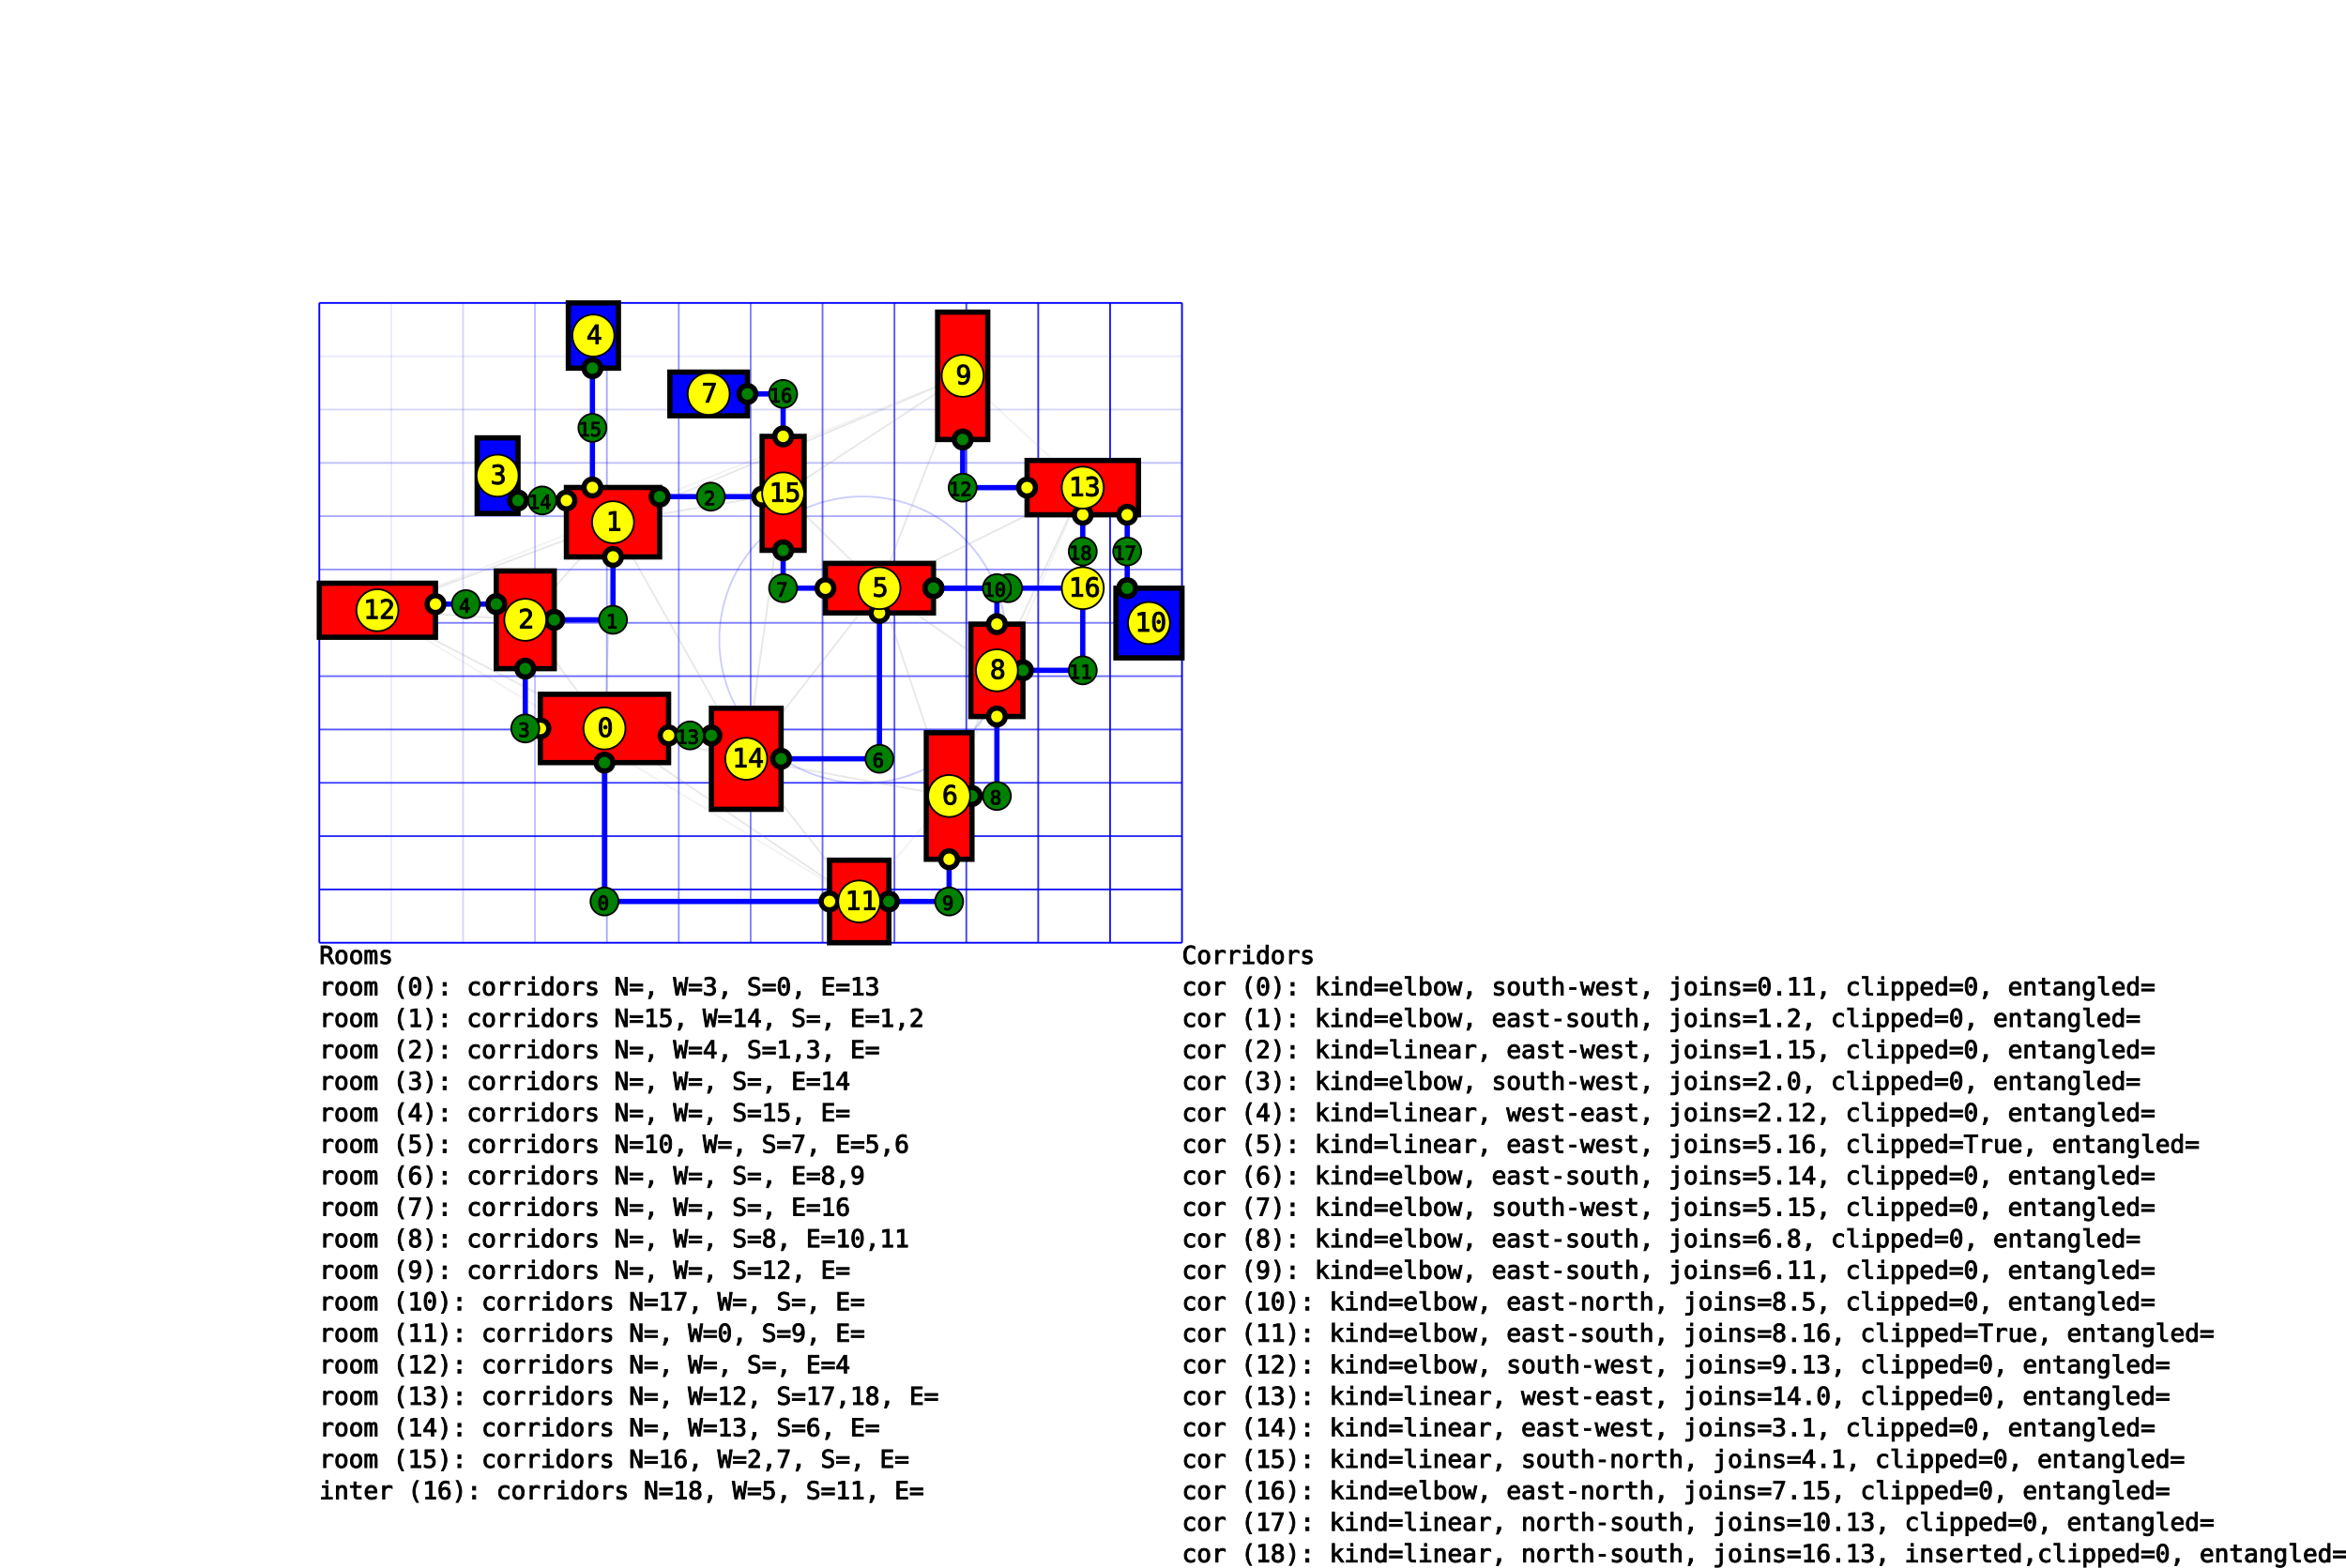
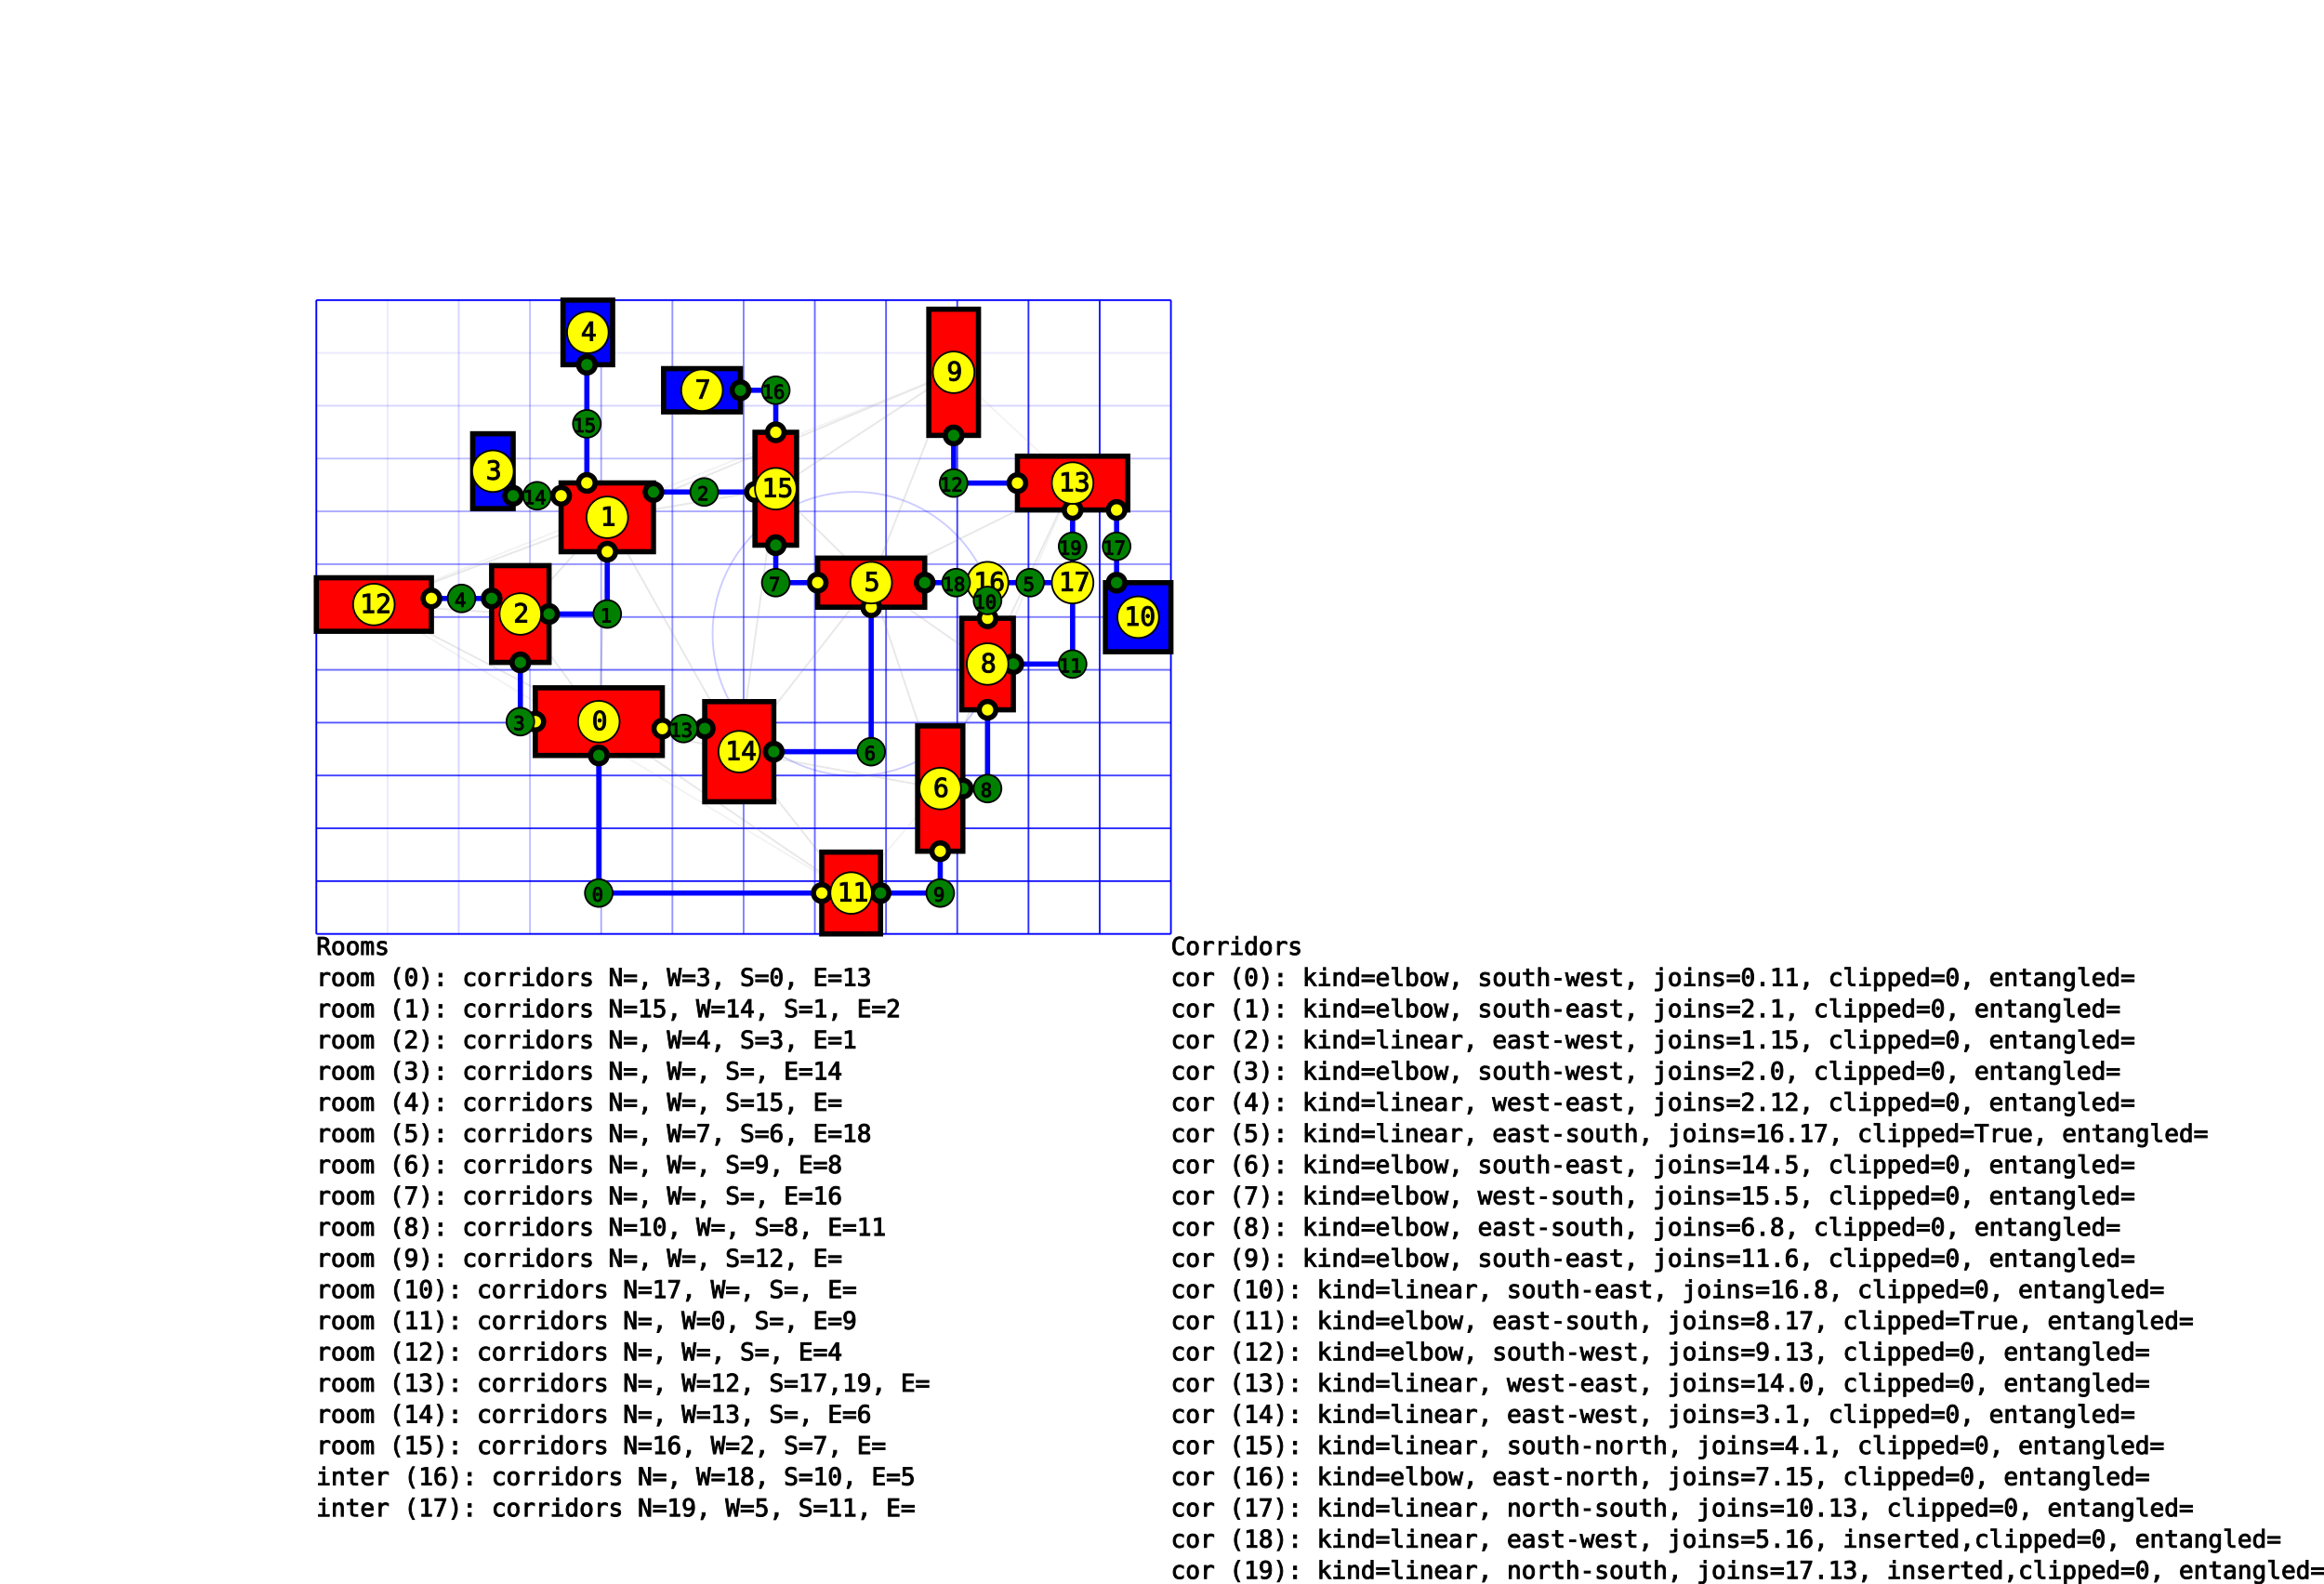
<svg xmlns="http://www.w3.org/2000/svg" baseProfile="full" height="100%" version="1.1" width="100%">
  <defs>
    <marker id="id1" markerHeight="5" markerWidth="5" refX="0" refY="0" viewBox="-5,-5,10,10">
      <circle cx="0" cy="0" fill="red" fill-opacity="0.5" r="5" />
    </marker>
    <marker id="id3" markerHeight="6" markerWidth="6" refX="3" refY="3">
      <circle cx="3" cy="3" fill="green" fill-opacity="0.7" r="3" />
    </marker>
    <marker id="id2" markerHeight="5" markerWidth="5" viewBox="-1,-1,2,2">
      <circle cx="0" cy="0" fill="blue" fill-opacity="0.5" r="1" />
    </marker>
  </defs>
  <g fill="blue" id="arena">
    <circle cx="493.049" cy="365.696" fill="none" fill-opacity="1.0" r="81.92" stroke="blue" stroke-opacity="0.2" stroke-width="1" />
    <line fill="black" opacity="1.0" stroke="blue" stroke-width="1" x1="182.501" x2="182.501" y1="173.145" y2="538.841" />
    <line fill="black" opacity="0.083" stroke="blue" stroke-width="1" x1="223.588" x2="223.588" y1="173.145" y2="538.841" />
    <line fill="black" opacity="0.167" stroke="blue" stroke-width="1" x1="264.676" x2="264.676" y1="173.145" y2="538.841" />
    <line fill="black" opacity="0.25" stroke="blue" stroke-width="1" x1="305.763" x2="305.763" y1="173.145" y2="538.841" />
    <line fill="black" opacity="0.333" stroke="blue" stroke-width="1" x1="346.85" x2="346.85" y1="173.145" y2="538.841" />
    <line fill="black" opacity="0.417" stroke="blue" stroke-width="1" x1="387.938" x2="387.938" y1="173.145" y2="538.841" />
    <line fill="black" opacity="0.5" stroke="blue" stroke-width="1" x1="429.025" x2="429.025" y1="173.145" y2="538.841" />
    <line fill="black" opacity="0.583" stroke="blue" stroke-width="1" x1="470.113" x2="470.113" y1="173.145" y2="538.841" />
    <line fill="black" opacity="0.667" stroke="blue" stroke-width="1" x1="511.2" x2="511.2" y1="173.145" y2="538.841" />
    <line fill="black" opacity="0.75" stroke="blue" stroke-width="1" x1="552.287" x2="552.287" y1="173.145" y2="538.841" />
    <line fill="black" opacity="0.833" stroke="blue" stroke-width="1" x1="593.375" x2="593.375" y1="173.145" y2="538.841" />
    <line fill="black" opacity="0.917" stroke="blue" stroke-width="1" x1="634.462" x2="634.462" y1="173.145" y2="538.841" />
    <line fill="black" opacity="1.0" stroke="blue" stroke-width="1" x1="675.549" x2="675.549" y1="173.145" y2="538.841" />
    <line fill="black" opacity="1.0" stroke="blue" stroke-width="1" x1="182.501" x2="675.549" y1="173.145" y2="173.145" />
    <line fill="black" opacity="0.083" stroke="blue" stroke-width="1" x1="182.501" x2="675.549" y1="203.62" y2="203.62" />
    <line fill="black" opacity="0.167" stroke="blue" stroke-width="1" x1="182.501" x2="675.549" y1="234.095" y2="234.095" />
    <line fill="black" opacity="0.25" stroke="blue" stroke-width="1" x1="182.501" x2="675.549" y1="264.569" y2="264.569" />
    <line fill="black" opacity="0.333" stroke="blue" stroke-width="1" x1="182.501" x2="675.549" y1="295.044" y2="295.044" />
    <line fill="black" opacity="0.417" stroke="blue" stroke-width="1" x1="182.501" x2="675.549" y1="325.519" y2="325.519" />
    <line fill="black" opacity="0.5" stroke="blue" stroke-width="1" x1="182.501" x2="675.549" y1="355.993" y2="355.993" />
    <line fill="black" opacity="0.583" stroke="blue" stroke-width="1" x1="182.501" x2="675.549" y1="386.468" y2="386.468" />
    <line fill="black" opacity="0.667" stroke="blue" stroke-width="1" x1="182.501" x2="675.549" y1="416.943" y2="416.943" />
    <line fill="black" opacity="0.75" stroke="blue" stroke-width="1" x1="182.501" x2="675.549" y1="447.417" y2="447.417" />
    <line fill="black" opacity="0.833" stroke="blue" stroke-width="1" x1="182.501" x2="675.549" y1="477.892" y2="477.892" />
    <line fill="black" opacity="0.917" stroke="blue" stroke-width="1" x1="182.501" x2="675.549" y1="508.366" y2="508.366" />
    <line fill="black" opacity="1.0" stroke="blue" stroke-width="1" x1="182.501" x2="675.549" y1="538.841" y2="538.841" />
    <polygon fill="none" opacity="0.1" points="345.48,416.354 491.067,515.241 215.701,348.785" stroke="grey" stroke-width="1" />
    <polygon fill="none" opacity="0.1" points="550.209,214.802 350.367,298.469 215.701,348.785" stroke="grey" stroke-width="1" />
    <polygon fill="none" opacity="0.1" points="350.367,298.469 550.209,214.802 447.584,281.973" stroke="grey" stroke-width="1" />
    <polygon fill="none" opacity="0.1" points="542.46,454.96 569.762,383.129 618.839,278.707" stroke="grey" stroke-width="1" />
    <polygon fill="none" opacity="0.1" points="569.762,383.129 502.629,336.167 618.839,278.707" stroke="grey" stroke-width="1" />
    <polygon fill="none" opacity="0.1" points="502.629,336.167 550.209,214.802 618.839,278.707" stroke="grey" stroke-width="1" />
    <polygon fill="none" opacity="0.1" points="550.209,214.802 502.629,336.167 447.584,281.973" stroke="grey" stroke-width="1" />
    <polygon fill="none" opacity="0.1" points="542.46,454.96 502.629,336.167 569.762,383.129" stroke="grey" stroke-width="1" />
    <polygon fill="none" opacity="0.1" points="300.213,354.251 345.48,416.354 215.701,348.785" stroke="grey" stroke-width="1" />
    <polygon fill="none" opacity="0.1" points="350.367,298.469 300.213,354.251 215.701,348.785" stroke="grey" stroke-width="1" />
    <polygon fill="none" opacity="0.1" points="300.213,354.251 350.367,298.469 345.48,416.354" stroke="grey" stroke-width="1" />
    <polygon fill="none" opacity="0.1" points="426.507,433.691 502.629,336.167 542.46,454.96" stroke="grey" stroke-width="1" />
    <polygon fill="none" opacity="0.1" points="345.48,416.354 426.507,433.691 491.067,515.241" stroke="grey" stroke-width="1" />
    <polygon fill="none" opacity="0.1" points="426.507,433.691 542.46,454.96 491.067,515.241" stroke="grey" stroke-width="1" />
    <polygon fill="none" opacity="0.1" points="502.629,336.167 426.507,433.691 447.584,281.973" stroke="grey" stroke-width="1" />
    <polygon fill="none" opacity="0.1" points="426.507,433.691 350.367,298.469 447.584,281.973" stroke="grey" stroke-width="1" />
    <polygon fill="none" opacity="0.1" points="350.367,298.469 426.507,433.691 345.48,416.354" stroke="grey" stroke-width="1" />
    <rect fill="red" height="39.04" stroke="black" stroke-width="3" width="73.28" x="308.84" y="396.834" />
    <rect fill="red" height="39.68" stroke="black" stroke-width="3" width="53.28" x="323.727" y="278.629" />
    <rect fill="red" height="55.84" stroke="black" stroke-width="3" width="33.12" x="283.653" y="326.331" />
    <rect fill="blue" height="43.2" stroke="black" stroke-width="3" width="23.36" x="272.704" y="250.257" />
    <rect fill="blue" height="37.28" stroke="black" stroke-width="3" width="28.64" x="324.817" y="173.145" />
    <rect fill="red" height="28.32" stroke="black" stroke-width="3" width="61.76" x="471.749" y="322.007" />
    <rect fill="red" height="72.32" stroke="black" stroke-width="3" width="26.08" x="529.42" y="418.8" />
    <rect fill="blue" height="24.96" stroke="black" stroke-width="3" width="44.32" x="382.856" y="212.677" />
    <rect fill="red" height="52.8" stroke="black" stroke-width="3" width="29.76" x="554.882" y="356.729" />
    <rect fill="red" height="72.8" stroke="black" stroke-width="3" width="28.64" x="535.889" y="178.402" />
    <rect fill="blue" height="39.84" stroke="black" stroke-width="3" width="37.76" x="637.789" y="336.183" />
    <rect fill="red" height="47.2" stroke="black" stroke-width="3" width="33.92" x="474.107" y="491.641" />
    <rect fill="red" height="30.88" stroke="black" stroke-width="3" width="66.4" x="182.501" y="333.345" />
    <rect fill="red" height="31.04" stroke="black" stroke-width="3" width="63.68" x="586.999" y="263.187" />
    <rect fill="red" height="57.76" stroke="black" stroke-width="3" width="39.84" x="406.587" y="404.811" />
    <rect fill="red" height="65.12" stroke="black" stroke-width="3" width="24.0" x="435.584" y="249.413" />
    <line fill="black" stroke="blue" stroke-width="3" x1="345.48" x2="345.48" y1="435.874" y2="515.241" />
    <line fill="black" stroke="blue" stroke-width="3" x1="345.48" x2="474.107" y1="515.241" y2="515.241" />
    <circle cx="345.48" cy="435.874" fill="green" fill-opacity="1.0" r="4.8" stroke="black" stroke-width="3" />
    <circle cx="474.107" cy="515.241" fill="yellow" fill-opacity="1.0" r="4.8" stroke="black" stroke-width="3" />
    <line fill="black" stroke="blue" stroke-width="3" x1="316.773" x2="350.367" y1="354.251" y2="354.251" />
    <line fill="black" stroke="blue" stroke-width="3" x1="350.367" x2="350.367" y1="354.251" y2="318.309" />
    <circle cx="316.773" cy="354.251" fill="green" fill-opacity="1.0" r="4.8" stroke="black" stroke-width="3" />
    <circle cx="350.367" cy="318.309" fill="yellow" fill-opacity="1.0" r="4.8" stroke="black" stroke-width="3" />
    <line fill="black" stroke="blue" stroke-width="3" x1="377.007" x2="435.584" y1="283.861" y2="283.861" />
    <circle cx="377.007" cy="283.861" fill="green" fill-opacity="1.0" r="4.8" stroke="black" stroke-width="3" />
    <circle cx="435.584" cy="283.861" fill="yellow" fill-opacity="1.0" r="4.8" stroke="black" stroke-width="3" />
    <line fill="black" stroke="blue" stroke-width="3" x1="300.213" x2="300.213" y1="382.171" y2="416.354" />
    <line fill="black" stroke="blue" stroke-width="3" x1="300.213" x2="308.84" y1="416.354" y2="416.354" />
    <circle cx="300.213" cy="382.171" fill="green" fill-opacity="1.0" r="4.8" stroke="black" stroke-width="3" />
    <circle cx="308.84" cy="416.354" fill="yellow" fill-opacity="1.0" r="4.8" stroke="black" stroke-width="3" />
    <line fill="black" stroke="blue" stroke-width="3" x1="283.653" x2="248.901" y1="345.278" y2="345.278" />
    <circle cx="283.653" cy="345.278" fill="green" fill-opacity="1.0" r="4.8" stroke="black" stroke-width="3" />
    <circle cx="248.901" cy="345.278" fill="yellow" fill-opacity="1.0" r="4.8" stroke="black" stroke-width="3" />
-     <line fill="black" stroke="blue" stroke-width="3" x1="533.509" x2="618.839" y1="336.167" y2="336.167" />
-     <circle cx="533.509" cy="336.167" fill="green" fill-opacity="1.0" r="4.8" stroke="black" stroke-width="3" />
+     <line fill="black" stroke="blue" stroke-width="3" x1="569.762" x2="618.839" y1="336.167" y2="336.167" />
+     <circle cx="569.762" cy="336.167" fill="green" fill-opacity="1.0" r="4.8" stroke="black" stroke-width="3" />
    <circle cx="618.839" cy="336.167" fill="yellow" fill-opacity="1.0" r="4.8" stroke="black" stroke-width="3" />
    <line fill="black" stroke="blue" stroke-width="3" x1="446.427" x2="502.629" y1="433.691" y2="433.691" />
    <line fill="black" stroke="blue" stroke-width="3" x1="502.629" x2="502.629" y1="433.691" y2="350.327" />
    <circle cx="446.427" cy="433.691" fill="green" fill-opacity="1.0" r="4.8" stroke="black" stroke-width="3" />
    <circle cx="502.629" cy="350.327" fill="yellow" fill-opacity="1.0" r="4.8" stroke="black" stroke-width="3" />
    <line fill="black" stroke="blue" stroke-width="3" x1="447.584" x2="447.584" y1="314.533" y2="336.167" />
    <line fill="black" stroke="blue" stroke-width="3" x1="447.584" x2="471.749" y1="336.167" y2="336.167" />
    <circle cx="447.584" cy="314.533" fill="green" fill-opacity="1.0" r="4.8" stroke="black" stroke-width="3" />
    <circle cx="471.749" cy="336.167" fill="yellow" fill-opacity="1.0" r="4.8" stroke="black" stroke-width="3" />
    <line fill="black" stroke="blue" stroke-width="3" x1="555.5" x2="569.762" y1="454.96" y2="454.96" />
    <line fill="black" stroke="blue" stroke-width="3" x1="569.762" x2="569.762" y1="454.96" y2="409.529" />
    <circle cx="555.5" cy="454.96" fill="green" fill-opacity="1.0" r="4.8" stroke="black" stroke-width="3" />
    <circle cx="569.762" cy="409.529" fill="yellow" fill-opacity="1.0" r="4.8" stroke="black" stroke-width="3" />
    <line fill="black" stroke="blue" stroke-width="3" x1="508.027" x2="542.46" y1="515.241" y2="515.241" />
    <line fill="black" stroke="blue" stroke-width="3" x1="542.46" x2="542.46" y1="515.241" y2="491.12" />
    <circle cx="508.027" cy="515.241" fill="green" fill-opacity="1.0" r="4.8" stroke="black" stroke-width="3" />
    <circle cx="542.46" cy="491.12" fill="yellow" fill-opacity="1.0" r="4.8" stroke="black" stroke-width="3" />
-     <line fill="black" stroke="blue" stroke-width="3" x1="533.509" x2="569.762" y1="336.167" y2="336.167" />
    <line fill="black" stroke="blue" stroke-width="3" x1="569.762" x2="569.762" y1="336.167" y2="356.729" />
-     <circle cx="533.509" cy="336.167" fill="green" fill-opacity="1.0" r="4.8" stroke="black" stroke-width="3" />
+     <circle cx="569.762" cy="336.167" fill="green" fill-opacity="1.0" r="4.8" stroke="black" stroke-width="3" />
    <circle cx="569.762" cy="356.729" fill="yellow" fill-opacity="1.0" r="4.8" stroke="black" stroke-width="3" />
    <line fill="black" stroke="blue" stroke-width="3" x1="584.642" x2="618.839" y1="383.129" y2="383.129" />
    <line fill="black" stroke="blue" stroke-width="3" x1="618.839" x2="618.839" y1="383.129" y2="336.167" />
    <circle cx="584.642" cy="383.129" fill="green" fill-opacity="1.0" r="4.8" stroke="black" stroke-width="3" />
    <circle cx="618.839" cy="336.167" fill="yellow" fill-opacity="1.0" r="4.8" stroke="black" stroke-width="3" />
    <line fill="black" stroke="blue" stroke-width="3" x1="550.209" x2="550.209" y1="251.202" y2="278.707" />
    <line fill="black" stroke="blue" stroke-width="3" x1="550.209" x2="586.999" y1="278.707" y2="278.707" />
    <circle cx="550.209" cy="251.202" fill="green" fill-opacity="1.0" r="4.8" stroke="black" stroke-width="3" />
    <circle cx="586.999" cy="278.707" fill="yellow" fill-opacity="1.0" r="4.8" stroke="black" stroke-width="3" />
    <line fill="black" stroke="blue" stroke-width="3" x1="406.587" x2="382.12" y1="420.342" y2="420.342" />
    <circle cx="406.587" cy="420.342" fill="green" fill-opacity="1.0" r="4.8" stroke="black" stroke-width="3" />
    <circle cx="382.12" cy="420.342" fill="yellow" fill-opacity="1.0" r="4.8" stroke="black" stroke-width="3" />
    <line fill="black" stroke="blue" stroke-width="3" x1="296.064" x2="323.727" y1="286.043" y2="286.043" />
    <circle cx="296.064" cy="286.043" fill="green" fill-opacity="1.0" r="4.8" stroke="black" stroke-width="3" />
    <circle cx="323.727" cy="286.043" fill="yellow" fill-opacity="1.0" r="4.8" stroke="black" stroke-width="3" />
    <line fill="black" stroke="blue" stroke-width="3" x1="338.592" x2="338.592" y1="210.425" y2="278.629" />
    <circle cx="338.592" cy="210.425" fill="green" fill-opacity="1.0" r="4.8" stroke="black" stroke-width="3" />
    <circle cx="338.592" cy="278.629" fill="yellow" fill-opacity="1.0" r="4.8" stroke="black" stroke-width="3" />
    <line fill="black" stroke="blue" stroke-width="3" x1="427.176" x2="447.584" y1="225.157" y2="225.157" />
    <line fill="black" stroke="blue" stroke-width="3" x1="447.584" x2="447.584" y1="225.157" y2="249.413" />
    <circle cx="427.176" cy="225.157" fill="green" fill-opacity="1.0" r="4.8" stroke="black" stroke-width="3" />
    <circle cx="447.584" cy="249.413" fill="yellow" fill-opacity="1.0" r="4.8" stroke="black" stroke-width="3" />
    <line fill="black" stroke="blue" stroke-width="3" x1="644.234" x2="644.234" y1="336.183" y2="294.227" />
    <circle cx="644.234" cy="336.183" fill="green" fill-opacity="1.0" r="4.8" stroke="black" stroke-width="3" />
    <circle cx="644.234" cy="294.227" fill="yellow" fill-opacity="1.0" r="4.8" stroke="black" stroke-width="3" />
+     <line fill="black" stroke="blue" stroke-width="3" x1="533.509" x2="569.762" y1="336.167" y2="336.167" />
+     <circle cx="533.509" cy="336.167" fill="green" fill-opacity="1.0" r="4.8" stroke="black" stroke-width="3" />
+     <circle cx="569.762" cy="336.167" fill="yellow" fill-opacity="1.0" r="4.8" stroke="black" stroke-width="3" />
    <line fill="black" stroke="blue" stroke-width="3" x1="618.839" x2="618.839" y1="336.167" y2="294.227" />
    <circle cx="618.839" cy="336.167" fill="green" fill-opacity="1.0" r="4.8" stroke="black" stroke-width="3" />
    <circle cx="618.839" cy="294.227" fill="yellow" fill-opacity="1.0" r="4.8" stroke="black" stroke-width="3" />
    <circle cx="345.48" cy="416.354" fill="yellow" fill-opacity="1.0" r="12.0" stroke="black" stroke-width="1" />
    <text x="341.48" y="421.154">
      <tspan fill="black" font-family="monospace" font-size="15" font-weight="normal" stroke="black" stroke-width="0.5">0</tspan>
    </text>
    <circle cx="350.367" cy="298.469" fill="yellow" fill-opacity="1.0" r="12.0" stroke="black" stroke-width="1" />
    <text x="346.367" y="303.269">
      <tspan fill="black" font-family="monospace" font-size="15" font-weight="normal" stroke="black" stroke-width="0.5">1</tspan>
    </text>
    <circle cx="300.213" cy="354.251" fill="yellow" fill-opacity="1.0" r="12.0" stroke="black" stroke-width="1" />
    <text x="296.213" y="359.051">
      <tspan fill="black" font-family="monospace" font-size="15" font-weight="normal" stroke="black" stroke-width="0.5">2</tspan>
    </text>
    <circle cx="284.384" cy="271.857" fill="yellow" fill-opacity="1.0" r="12.0" stroke="black" stroke-width="1" />
    <text x="280.384" y="276.657">
      <tspan fill="black" font-family="monospace" font-size="15" font-weight="normal" stroke="black" stroke-width="0.5">3</tspan>
    </text>
    <circle cx="339.137" cy="191.785" fill="yellow" fill-opacity="1.0" r="12.0" stroke="black" stroke-width="1" />
    <text x="335.137" y="196.585">
      <tspan fill="black" font-family="monospace" font-size="15" font-weight="normal" stroke="black" stroke-width="0.5">4</tspan>
    </text>
    <circle cx="502.629" cy="336.167" fill="yellow" fill-opacity="1.0" r="12.0" stroke="black" stroke-width="1" />
    <text x="498.629" y="340.967">
      <tspan fill="black" font-family="monospace" font-size="15" font-weight="normal" stroke="black" stroke-width="0.5">5</tspan>
    </text>
    <circle cx="542.46" cy="454.96" fill="yellow" fill-opacity="1.0" r="12.0" stroke="black" stroke-width="1" />
    <text x="538.46" y="459.76">
      <tspan fill="black" font-family="monospace" font-size="15" font-weight="normal" stroke="black" stroke-width="0.5">6</tspan>
    </text>
    <circle cx="405.016" cy="225.157" fill="yellow" fill-opacity="1.0" r="12.0" stroke="black" stroke-width="1" />
    <text x="401.016" y="229.957">
      <tspan fill="black" font-family="monospace" font-size="15" font-weight="normal" stroke="black" stroke-width="0.5">7</tspan>
    </text>
    <circle cx="569.762" cy="383.129" fill="yellow" fill-opacity="1.0" r="12.0" stroke="black" stroke-width="1" />
    <text x="565.762" y="387.929">
      <tspan fill="black" font-family="monospace" font-size="15" font-weight="normal" stroke="black" stroke-width="0.5">8</tspan>
    </text>
    <circle cx="550.209" cy="214.802" fill="yellow" fill-opacity="1.0" r="12.0" stroke="black" stroke-width="1" />
    <text x="546.209" y="219.602">
      <tspan fill="black" font-family="monospace" font-size="15" font-weight="normal" stroke="black" stroke-width="0.5">9</tspan>
    </text>
    <circle cx="656.669" cy="356.103" fill="yellow" fill-opacity="1.0" r="12.0" stroke="black" stroke-width="1" />
    <text x="648.669" y="360.903">
      <tspan fill="black" font-family="monospace" font-size="15" font-weight="normal" stroke="black" stroke-width="0.5">10</tspan>
    </text>
    <circle cx="491.067" cy="515.241" fill="yellow" fill-opacity="1.0" r="12.0" stroke="black" stroke-width="1" />
    <text x="483.067" y="520.041">
      <tspan fill="black" font-family="monospace" font-size="15" font-weight="normal" stroke="black" stroke-width="0.5">11</tspan>
    </text>
    <circle cx="215.701" cy="348.785" fill="yellow" fill-opacity="1.0" r="12.0" stroke="black" stroke-width="1" />
    <text x="207.701" y="353.585">
      <tspan fill="black" font-family="monospace" font-size="15" font-weight="normal" stroke="black" stroke-width="0.5">12</tspan>
    </text>
    <circle cx="618.839" cy="278.707" fill="yellow" fill-opacity="1.0" r="12.0" stroke="black" stroke-width="1" />
    <text x="610.839" y="283.507">
      <tspan fill="black" font-family="monospace" font-size="15" font-weight="normal" stroke="black" stroke-width="0.5">13</tspan>
    </text>
    <circle cx="426.507" cy="433.691" fill="yellow" fill-opacity="1.0" r="12.0" stroke="black" stroke-width="1" />
    <text x="418.507" y="438.491">
      <tspan fill="black" font-family="monospace" font-size="15" font-weight="normal" stroke="black" stroke-width="0.5">14</tspan>
    </text>
    <circle cx="447.584" cy="281.973" fill="yellow" fill-opacity="1.0" r="12.0" stroke="black" stroke-width="1" />
    <text x="439.584" y="286.773">
      <tspan fill="black" font-family="monospace" font-size="15" font-weight="normal" stroke="black" stroke-width="0.5">15</tspan>
    </text>
+     <circle cx="569.762" cy="336.167" fill="yellow" fill-opacity="1.0" r="12.0" stroke="black" stroke-width="1" />
+     <text x="561.762" y="340.967">
+       <tspan fill="black" font-family="monospace" font-size="15" font-weight="normal" stroke="black" stroke-width="0.5">16</tspan>
+     </text>
    <circle cx="618.839" cy="336.167" fill="yellow" fill-opacity="1.0" r="12.0" stroke="black" stroke-width="1" />
    <text x="610.839" y="340.967">
-       <tspan fill="black" font-family="monospace" font-size="15" font-weight="normal" stroke="black" stroke-width="0.5">16</tspan>
+       <tspan fill="black" font-family="monospace" font-size="15" font-weight="normal" stroke="black" stroke-width="0.5">17</tspan>
    </text>
    <circle cx="345.48" cy="515.241" fill="green" fill-opacity="1.0" r="8.0" stroke="black" stroke-width="1" />
    <text x="341.48" y="520.041">
      <tspan fill="black" font-family="monospace" font-size="11" font-weight="normal" stroke="black" stroke-width="0.5">0</tspan>
    </text>
    <circle cx="350.367" cy="354.251" fill="green" fill-opacity="1.0" r="8.0" stroke="black" stroke-width="1" />
    <text x="346.367" y="359.051">
      <tspan fill="black" font-family="monospace" font-size="11" font-weight="normal" stroke="black" stroke-width="0.5">1</tspan>
    </text>
    <circle cx="406.295" cy="283.861" fill="green" fill-opacity="1.0" r="8.0" stroke="black" stroke-width="1" />
    <text x="402.295" y="288.661">
      <tspan fill="black" font-family="monospace" font-size="11" font-weight="normal" stroke="black" stroke-width="0.5">2</tspan>
    </text>
    <circle cx="300.213" cy="416.354" fill="green" fill-opacity="1.0" r="8.0" stroke="black" stroke-width="1" />
    <text x="296.213" y="421.154">
      <tspan fill="black" font-family="monospace" font-size="11" font-weight="normal" stroke="black" stroke-width="0.5">3</tspan>
    </text>
    <circle cx="266.277" cy="345.278" fill="green" fill-opacity="1.0" r="8.0" stroke="black" stroke-width="1" />
    <text x="262.277" y="350.078">
      <tspan fill="black" font-family="monospace" font-size="11" font-weight="normal" stroke="black" stroke-width="0.5">4</tspan>
    </text>
-     <circle cx="576.174" cy="336.167" fill="green" fill-opacity="1.0" r="8.0" stroke="black" stroke-width="1" />
-     <text x="572.174" y="340.967">
+     <circle cx="594.301" cy="336.167" fill="green" fill-opacity="1.0" r="8.0" stroke="black" stroke-width="1" />
+     <text x="590.301" y="340.967">
      <tspan fill="black" font-family="monospace" font-size="11" font-weight="normal" stroke="black" stroke-width="0.5">5</tspan>
    </text>
    <circle cx="502.629" cy="433.691" fill="green" fill-opacity="1.0" r="8.0" stroke="black" stroke-width="1" />
    <text x="498.629" y="438.491">
      <tspan fill="black" font-family="monospace" font-size="11" font-weight="normal" stroke="black" stroke-width="0.5">6</tspan>
    </text>
    <circle cx="447.584" cy="336.167" fill="green" fill-opacity="1.0" r="8.0" stroke="black" stroke-width="1" />
    <text x="443.584" y="340.967">
      <tspan fill="black" font-family="monospace" font-size="11" font-weight="normal" stroke="black" stroke-width="0.5">7</tspan>
    </text>
    <circle cx="569.762" cy="454.96" fill="green" fill-opacity="1.0" r="8.0" stroke="black" stroke-width="1" />
    <text x="565.762" y="459.76">
      <tspan fill="black" font-family="monospace" font-size="11" font-weight="normal" stroke="black" stroke-width="0.5">8</tspan>
    </text>
    <circle cx="542.46" cy="515.241" fill="green" fill-opacity="1.0" r="8.0" stroke="black" stroke-width="1" />
    <text x="538.46" y="520.041">
      <tspan fill="black" font-family="monospace" font-size="11" font-weight="normal" stroke="black" stroke-width="0.5">9</tspan>
    </text>
-     <circle cx="569.762" cy="336.167" fill="green" fill-opacity="1.0" r="8.0" stroke="black" stroke-width="1" />
-     <text x="561.762" y="340.967">
+     <circle cx="569.762" cy="346.448" fill="green" fill-opacity="1.0" r="8.0" stroke="black" stroke-width="1" />
+     <text x="561.762" y="351.248">
      <tspan fill="black" font-family="monospace" font-size="11" font-weight="normal" stroke="black" stroke-width="0.5">10</tspan>
    </text>
    <circle cx="618.839" cy="383.129" fill="green" fill-opacity="1.0" r="8.0" stroke="black" stroke-width="1" />
    <text x="610.839" y="387.929">
      <tspan fill="black" font-family="monospace" font-size="11" font-weight="normal" stroke="black" stroke-width="0.5">11</tspan>
    </text>
    <circle cx="550.209" cy="278.707" fill="green" fill-opacity="1.0" r="8.0" stroke="black" stroke-width="1" />
    <text x="542.209" y="283.507">
      <tspan fill="black" font-family="monospace" font-size="11" font-weight="normal" stroke="black" stroke-width="0.5">12</tspan>
    </text>
    <circle cx="394.354" cy="420.342" fill="green" fill-opacity="1.0" r="8.0" stroke="black" stroke-width="1" />
    <text x="386.354" y="425.142">
      <tspan fill="black" font-family="monospace" font-size="11" font-weight="normal" stroke="black" stroke-width="0.5">13</tspan>
    </text>
    <circle cx="309.895" cy="286.043" fill="green" fill-opacity="1.0" r="8.0" stroke="black" stroke-width="1" />
    <text x="301.895" y="290.843">
      <tspan fill="black" font-family="monospace" font-size="11" font-weight="normal" stroke="black" stroke-width="0.5">14</tspan>
    </text>
    <circle cx="338.592" cy="244.527" fill="green" fill-opacity="1.0" r="8.0" stroke="black" stroke-width="1" />
    <text x="330.592" y="249.327">
      <tspan fill="black" font-family="monospace" font-size="11" font-weight="normal" stroke="black" stroke-width="0.5">15</tspan>
    </text>
    <circle cx="447.584" cy="225.157" fill="green" fill-opacity="1.0" r="8.0" stroke="black" stroke-width="1" />
    <text x="439.584" y="229.957">
      <tspan fill="black" font-family="monospace" font-size="11" font-weight="normal" stroke="black" stroke-width="0.5">16</tspan>
    </text>
    <circle cx="644.234" cy="315.205" fill="green" fill-opacity="1.0" r="8.0" stroke="black" stroke-width="1" />
    <text x="636.234" y="320.005">
      <tspan fill="black" font-family="monospace" font-size="11" font-weight="normal" stroke="black" stroke-width="0.5">17</tspan>
    </text>
+     <circle cx="551.635" cy="336.167" fill="green" fill-opacity="1.0" r="8.0" stroke="black" stroke-width="1" />
+     <text x="543.635" y="340.967">
+       <tspan fill="black" font-family="monospace" font-size="11" font-weight="normal" stroke="black" stroke-width="0.5">18</tspan>
+     </text>
    <circle cx="618.839" cy="315.197" fill="green" fill-opacity="1.0" r="8.0" stroke="black" stroke-width="1" />
    <text x="610.839" y="319.997">
-       <tspan fill="black" font-family="monospace" font-size="11" font-weight="normal" stroke="black" stroke-width="0.5">18</tspan>
+       <tspan fill="black" font-family="monospace" font-size="11" font-weight="normal" stroke="black" stroke-width="0.5">19</tspan>
    </text>
    <text x="182.501" y="550.841">
      <tspan fill="black" font-family="monospace" font-size="14" font-weight="normal" stroke="black" stroke-width="0.5">Rooms</tspan>
    </text>
    <text x="675.549" y="550.841">
      <tspan fill="black" font-family="monospace" font-size="14" font-weight="normal" stroke="black" stroke-width="0.5">Corridors</tspan>
    </text>
    <text x="182.501" y="568.841">
      <tspan fill="black" font-family="monospace" font-size="14" font-weight="normal" stroke="black" stroke-width="0.5">room (0): corridors N=, W=3, S=0, E=13</tspan>
    </text>
    <text x="182.501" y="586.841">
-       <tspan fill="black" font-family="monospace" font-size="14" font-weight="normal" stroke="black" stroke-width="0.5">room (1): corridors N=15, W=14, S=, E=1,2</tspan>
+       <tspan fill="black" font-family="monospace" font-size="14" font-weight="normal" stroke="black" stroke-width="0.5">room (1): corridors N=15, W=14, S=1, E=2</tspan>
    </text>
    <text x="182.501" y="604.841">
-       <tspan fill="black" font-family="monospace" font-size="14" font-weight="normal" stroke="black" stroke-width="0.5">room (2): corridors N=, W=4, S=1,3, E=</tspan>
+       <tspan fill="black" font-family="monospace" font-size="14" font-weight="normal" stroke="black" stroke-width="0.5">room (2): corridors N=, W=4, S=3, E=1</tspan>
    </text>
    <text x="182.501" y="622.841">
      <tspan fill="black" font-family="monospace" font-size="14" font-weight="normal" stroke="black" stroke-width="0.5">room (3): corridors N=, W=, S=, E=14</tspan>
    </text>
    <text x="182.501" y="640.841">
      <tspan fill="black" font-family="monospace" font-size="14" font-weight="normal" stroke="black" stroke-width="0.5">room (4): corridors N=, W=, S=15, E=</tspan>
    </text>
    <text x="182.501" y="658.841">
-       <tspan fill="black" font-family="monospace" font-size="14" font-weight="normal" stroke="black" stroke-width="0.5">room (5): corridors N=10, W=, S=7, E=5,6</tspan>
+       <tspan fill="black" font-family="monospace" font-size="14" font-weight="normal" stroke="black" stroke-width="0.5">room (5): corridors N=, W=7, S=6, E=18</tspan>
    </text>
    <text x="182.501" y="676.841">
-       <tspan fill="black" font-family="monospace" font-size="14" font-weight="normal" stroke="black" stroke-width="0.5">room (6): corridors N=, W=, S=, E=8,9</tspan>
+       <tspan fill="black" font-family="monospace" font-size="14" font-weight="normal" stroke="black" stroke-width="0.5">room (6): corridors N=, W=, S=9, E=8</tspan>
    </text>
    <text x="182.501" y="694.841">
      <tspan fill="black" font-family="monospace" font-size="14" font-weight="normal" stroke="black" stroke-width="0.5">room (7): corridors N=, W=, S=, E=16</tspan>
    </text>
    <text x="182.501" y="712.841">
-       <tspan fill="black" font-family="monospace" font-size="14" font-weight="normal" stroke="black" stroke-width="0.5">room (8): corridors N=, W=, S=8, E=10,11</tspan>
+       <tspan fill="black" font-family="monospace" font-size="14" font-weight="normal" stroke="black" stroke-width="0.5">room (8): corridors N=10, W=, S=8, E=11</tspan>
    </text>
    <text x="182.501" y="730.841">
      <tspan fill="black" font-family="monospace" font-size="14" font-weight="normal" stroke="black" stroke-width="0.5">room (9): corridors N=, W=, S=12, E=</tspan>
    </text>
    <text x="182.501" y="748.841">
      <tspan fill="black" font-family="monospace" font-size="14" font-weight="normal" stroke="black" stroke-width="0.5">room (10): corridors N=17, W=, S=, E=</tspan>
    </text>
    <text x="182.501" y="766.841">
-       <tspan fill="black" font-family="monospace" font-size="14" font-weight="normal" stroke="black" stroke-width="0.5">room (11): corridors N=, W=0, S=9, E=</tspan>
+       <tspan fill="black" font-family="monospace" font-size="14" font-weight="normal" stroke="black" stroke-width="0.5">room (11): corridors N=, W=0, S=, E=9</tspan>
    </text>
    <text x="182.501" y="784.841">
      <tspan fill="black" font-family="monospace" font-size="14" font-weight="normal" stroke="black" stroke-width="0.5">room (12): corridors N=, W=, S=, E=4</tspan>
    </text>
    <text x="182.501" y="802.841">
-       <tspan fill="black" font-family="monospace" font-size="14" font-weight="normal" stroke="black" stroke-width="0.5">room (13): corridors N=, W=12, S=17,18, E=</tspan>
+       <tspan fill="black" font-family="monospace" font-size="14" font-weight="normal" stroke="black" stroke-width="0.5">room (13): corridors N=, W=12, S=17,19, E=</tspan>
    </text>
    <text x="182.501" y="820.841">
-       <tspan fill="black" font-family="monospace" font-size="14" font-weight="normal" stroke="black" stroke-width="0.5">room (14): corridors N=, W=13, S=6, E=</tspan>
+       <tspan fill="black" font-family="monospace" font-size="14" font-weight="normal" stroke="black" stroke-width="0.5">room (14): corridors N=, W=13, S=, E=6</tspan>
    </text>
    <text x="182.501" y="838.841">
-       <tspan fill="black" font-family="monospace" font-size="14" font-weight="normal" stroke="black" stroke-width="0.5">room (15): corridors N=16, W=2,7, S=, E=</tspan>
+       <tspan fill="black" font-family="monospace" font-size="14" font-weight="normal" stroke="black" stroke-width="0.5">room (15): corridors N=16, W=2, S=7, E=</tspan>
    </text>
    <text x="182.501" y="856.841">
-       <tspan fill="black" font-family="monospace" font-size="14" font-weight="normal" stroke="black" stroke-width="0.5">inter (16): corridors N=18, W=5, S=11, E=</tspan>
+       <tspan fill="black" font-family="monospace" font-size="14" font-weight="normal" stroke="black" stroke-width="0.5">inter (16): corridors N=, W=18, S=10, E=5</tspan>
+     </text>
+     <text x="182.501" y="874.841">
+       <tspan fill="black" font-family="monospace" font-size="14" font-weight="normal" stroke="black" stroke-width="0.5">inter (17): corridors N=19, W=5, S=11, E=</tspan>
    </text>
    <text x="675.549" y="568.841">
      <tspan fill="black" font-family="monospace" font-size="14" font-weight="normal" stroke="black" stroke-width="0.5">cor (0): kind=elbow, south-west, joins=0.11, clipped=0, entangled=</tspan>
    </text>
    <text x="675.549" y="586.841">
-       <tspan fill="black" font-family="monospace" font-size="14" font-weight="normal" stroke="black" stroke-width="0.5">cor (1): kind=elbow, east-south, joins=1.2, clipped=0, entangled=</tspan>
+       <tspan fill="black" font-family="monospace" font-size="14" font-weight="normal" stroke="black" stroke-width="0.5">cor (1): kind=elbow, south-east, joins=2.1, clipped=0, entangled=</tspan>
    </text>
    <text x="675.549" y="604.841">
      <tspan fill="black" font-family="monospace" font-size="14" font-weight="normal" stroke="black" stroke-width="0.5">cor (2): kind=linear, east-west, joins=1.15, clipped=0, entangled=</tspan>
    </text>
    <text x="675.549" y="622.841">
      <tspan fill="black" font-family="monospace" font-size="14" font-weight="normal" stroke="black" stroke-width="0.5">cor (3): kind=elbow, south-west, joins=2.0, clipped=0, entangled=</tspan>
    </text>
    <text x="675.549" y="640.841">
      <tspan fill="black" font-family="monospace" font-size="14" font-weight="normal" stroke="black" stroke-width="0.5">cor (4): kind=linear, west-east, joins=2.12, clipped=0, entangled=</tspan>
    </text>
    <text x="675.549" y="658.841">
-       <tspan fill="black" font-family="monospace" font-size="14" font-weight="normal" stroke="black" stroke-width="0.5">cor (5): kind=linear, east-west, joins=5.16, clipped=True, entangled=</tspan>
+       <tspan fill="black" font-family="monospace" font-size="14" font-weight="normal" stroke="black" stroke-width="0.5">cor (5): kind=linear, east-south, joins=16.17, clipped=True, entangled=</tspan>
    </text>
    <text x="675.549" y="676.841">
-       <tspan fill="black" font-family="monospace" font-size="14" font-weight="normal" stroke="black" stroke-width="0.5">cor (6): kind=elbow, east-south, joins=5.14, clipped=0, entangled=</tspan>
+       <tspan fill="black" font-family="monospace" font-size="14" font-weight="normal" stroke="black" stroke-width="0.5">cor (6): kind=elbow, south-east, joins=14.5, clipped=0, entangled=</tspan>
    </text>
    <text x="675.549" y="694.841">
-       <tspan fill="black" font-family="monospace" font-size="14" font-weight="normal" stroke="black" stroke-width="0.5">cor (7): kind=elbow, south-west, joins=5.15, clipped=0, entangled=</tspan>
+       <tspan fill="black" font-family="monospace" font-size="14" font-weight="normal" stroke="black" stroke-width="0.5">cor (7): kind=elbow, west-south, joins=15.5, clipped=0, entangled=</tspan>
    </text>
    <text x="675.549" y="712.841">
      <tspan fill="black" font-family="monospace" font-size="14" font-weight="normal" stroke="black" stroke-width="0.5">cor (8): kind=elbow, east-south, joins=6.8, clipped=0, entangled=</tspan>
    </text>
    <text x="675.549" y="730.841">
-       <tspan fill="black" font-family="monospace" font-size="14" font-weight="normal" stroke="black" stroke-width="0.5">cor (9): kind=elbow, east-south, joins=6.11, clipped=0, entangled=</tspan>
+       <tspan fill="black" font-family="monospace" font-size="14" font-weight="normal" stroke="black" stroke-width="0.5">cor (9): kind=elbow, south-east, joins=11.6, clipped=0, entangled=</tspan>
    </text>
    <text x="675.549" y="748.841">
-       <tspan fill="black" font-family="monospace" font-size="14" font-weight="normal" stroke="black" stroke-width="0.5">cor (10): kind=elbow, east-north, joins=8.5, clipped=0, entangled=</tspan>
+       <tspan fill="black" font-family="monospace" font-size="14" font-weight="normal" stroke="black" stroke-width="0.5">cor (10): kind=linear, south-east, joins=16.8, clipped=0, entangled=</tspan>
    </text>
    <text x="675.549" y="766.841">
-       <tspan fill="black" font-family="monospace" font-size="14" font-weight="normal" stroke="black" stroke-width="0.5">cor (11): kind=elbow, east-south, joins=8.16, clipped=True, entangled=</tspan>
+       <tspan fill="black" font-family="monospace" font-size="14" font-weight="normal" stroke="black" stroke-width="0.5">cor (11): kind=elbow, east-south, joins=8.17, clipped=True, entangled=</tspan>
    </text>
    <text x="675.549" y="784.841">
      <tspan fill="black" font-family="monospace" font-size="14" font-weight="normal" stroke="black" stroke-width="0.5">cor (12): kind=elbow, south-west, joins=9.13, clipped=0, entangled=</tspan>
    </text>
    <text x="675.549" y="802.841">
      <tspan fill="black" font-family="monospace" font-size="14" font-weight="normal" stroke="black" stroke-width="0.5">cor (13): kind=linear, west-east, joins=14.0, clipped=0, entangled=</tspan>
    </text>
    <text x="675.549" y="820.841">
      <tspan fill="black" font-family="monospace" font-size="14" font-weight="normal" stroke="black" stroke-width="0.5">cor (14): kind=linear, east-west, joins=3.1, clipped=0, entangled=</tspan>
    </text>
    <text x="675.549" y="838.841">
      <tspan fill="black" font-family="monospace" font-size="14" font-weight="normal" stroke="black" stroke-width="0.5">cor (15): kind=linear, south-north, joins=4.1, clipped=0, entangled=</tspan>
    </text>
    <text x="675.549" y="856.841">
      <tspan fill="black" font-family="monospace" font-size="14" font-weight="normal" stroke="black" stroke-width="0.5">cor (16): kind=elbow, east-north, joins=7.15, clipped=0, entangled=</tspan>
    </text>
    <text x="675.549" y="874.841">
      <tspan fill="black" font-family="monospace" font-size="14" font-weight="normal" stroke="black" stroke-width="0.5">cor (17): kind=linear, north-south, joins=10.13, clipped=0, entangled=</tspan>
    </text>
    <text x="675.549" y="892.841">
-       <tspan fill="black" font-family="monospace" font-size="14" font-weight="normal" stroke="black" stroke-width="0.5">cor (18): kind=linear, north-south, joins=16.13, inserted,clipped=0, entangled=</tspan>
+       <tspan fill="black" font-family="monospace" font-size="14" font-weight="normal" stroke="black" stroke-width="0.5">cor (18): kind=linear, east-west, joins=5.16, inserted,clipped=0, entangled=</tspan>
+     </text>
+     <text x="675.549" y="910.841">
+       <tspan fill="black" font-family="monospace" font-size="14" font-weight="normal" stroke="black" stroke-width="0.5">cor (19): kind=linear, north-south, joins=17.13, inserted,clipped=0, entangled=</tspan>
    </text>
  </g>
</svg>
